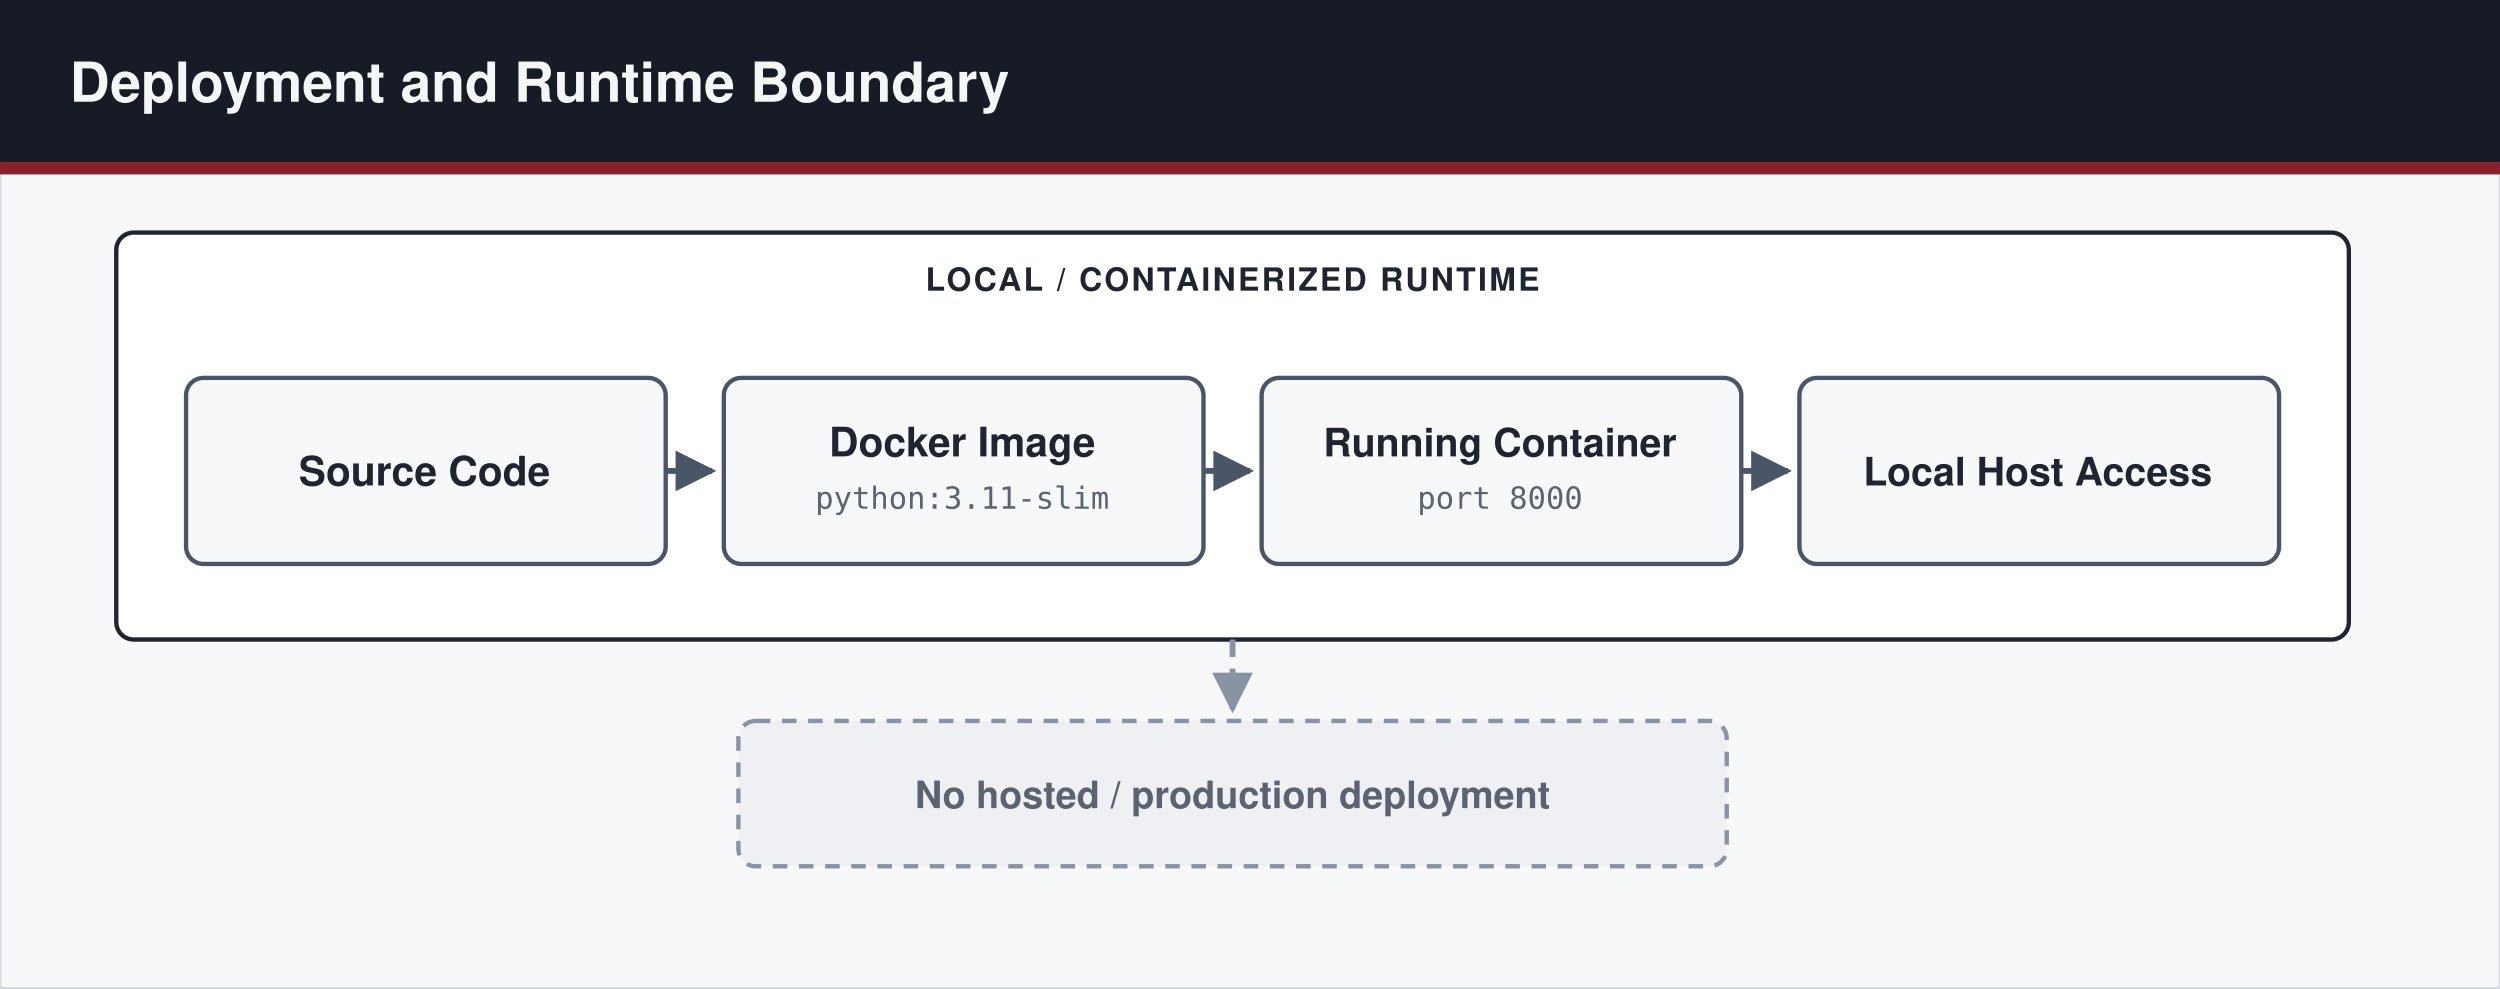
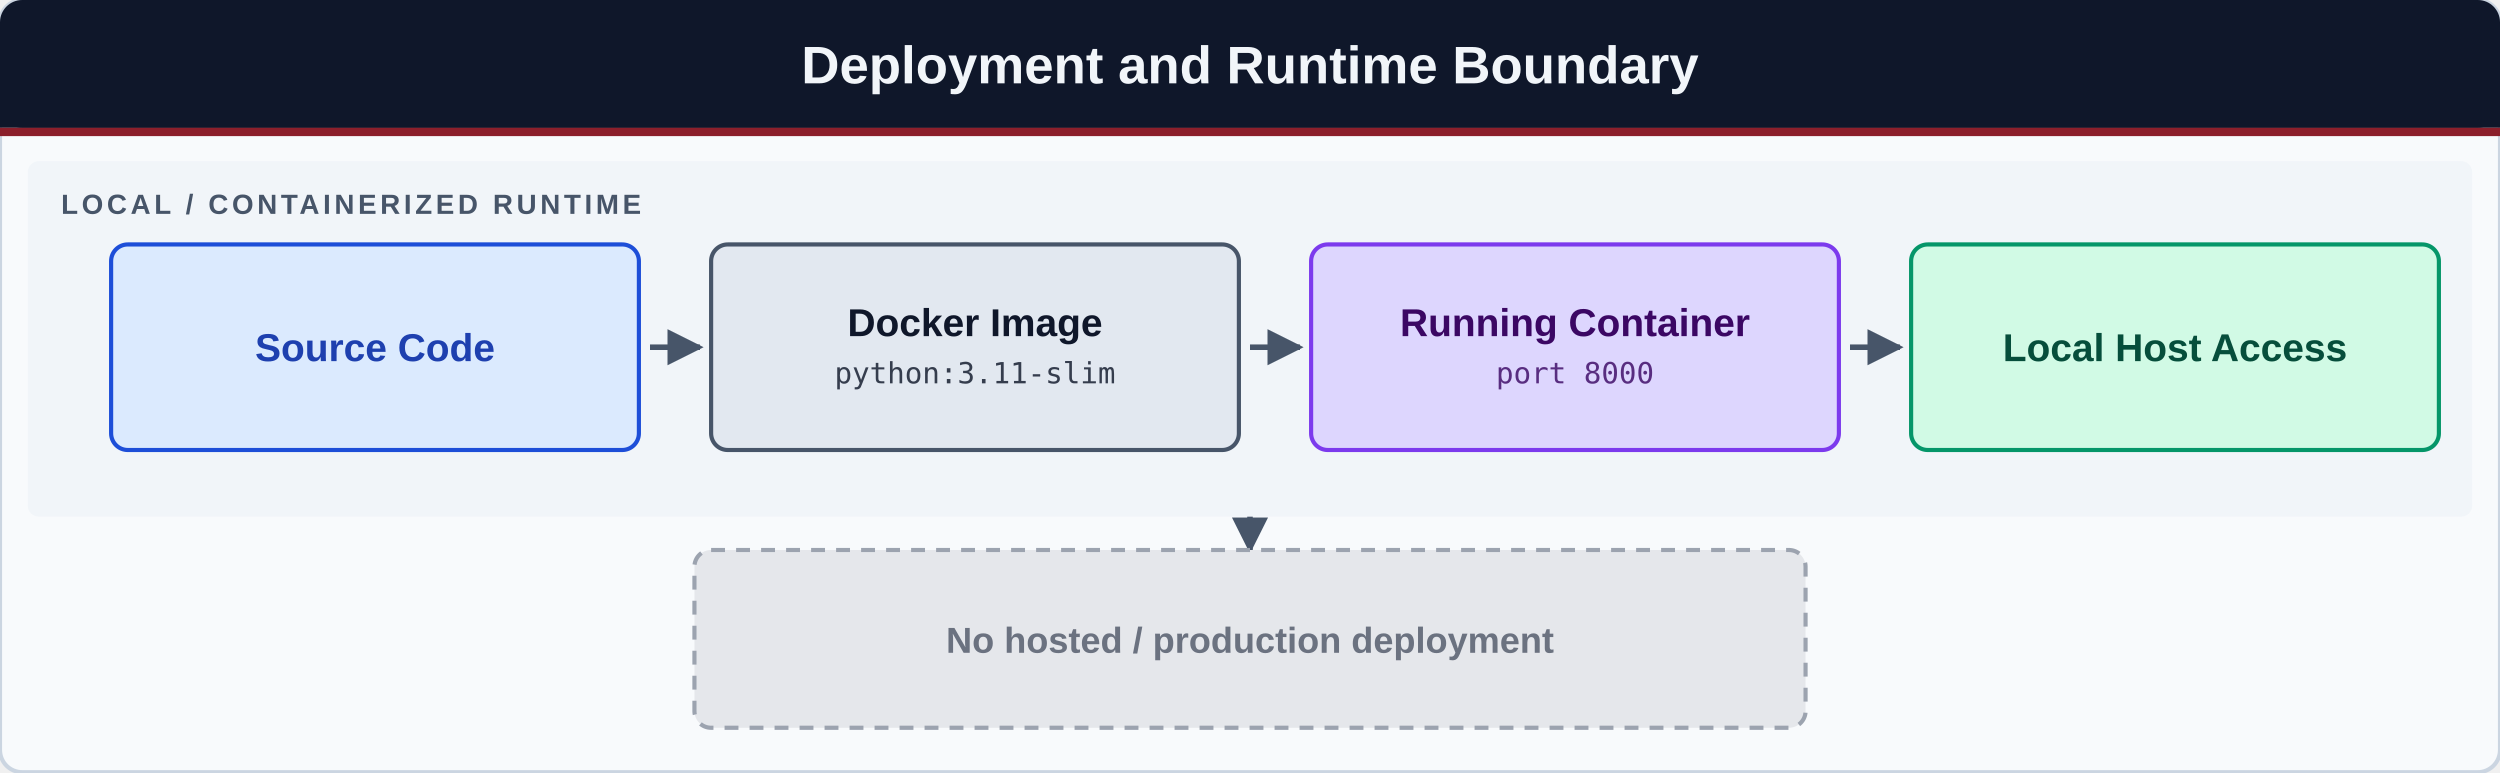
- <svg xmlns="http://www.w3.org/2000/svg" viewBox="0 0 860 340" width="860" height="340" role="img" aria-labelledby="d5title d5desc">
+ <svg xmlns="http://www.w3.org/2000/svg" viewBox="0 0 900 278" width="900" height="278" role="img" aria-labelledby="d5title d5desc">
  <defs>
-     <marker id="d5-arrow" viewBox="0 0 10 10" refX="9" refY="5" markerWidth="7" markerHeight="7" orient="auto-start-reverse">
-       <path d="M0,0 L10,5 L0,10 z" fill="#4a5568" />
-     </marker>
-     <marker id="d5-arrow-muted" viewBox="0 0 10 10" refX="9" refY="5" markerWidth="7" markerHeight="7" orient="auto-start-reverse">
-       <path d="M0,0 L10,5 L0,10 z" fill="#8a93a3" />
+     <marker id="d5-ah" viewBox="0 0 10 10" refX="9" refY="5" markerWidth="6.5" markerHeight="6.5" orient="auto">
+       <polygon points="0,0 10,5 0,10" fill="#475569" />
    </marker>
  </defs>
-   <rect x="0" y="0" width="860" height="340" fill="#f7f8fa" stroke="#d7dbe1" stroke-width="1" />
-   <rect x="0" y="0" width="860" height="56" fill="#161b26" />
-   <text x="24" y="35" font-family="Segoe UI, Helvetica, Arial, sans-serif" font-size="19" font-weight="600" fill="#f5f6f8">Deployment and Runtime Boundary</text>
-   <rect x="0" y="56" width="860" height="4" fill="#8c1f2b" />
-   <rect x="40" y="80" width="768" height="140" rx="6" fill="#ffffff" stroke="#1f2430" stroke-width="1.5" />
-   <text x="424" y="100" text-anchor="middle" font-family="Segoe UI, Helvetica, Arial, sans-serif" font-size="11" font-weight="700" letter-spacing="0.8" fill="#1f2430">LOCAL / CONTAINERIZED RUNTIME</text>
-   <rect x="64" y="130" width="165" height="64" rx="6" fill="#f7f8fa" stroke="#4a5568" stroke-width="1.5" />
-   <text x="146" y="167" text-anchor="middle" font-family="Segoe UI, Helvetica, Arial, sans-serif" font-size="14" font-weight="600" fill="#1f2430">Source Code</text>
-   <rect x="249" y="130" width="165" height="64" rx="6" fill="#f7f8fa" stroke="#4a5568" stroke-width="1.5" />
-   <text x="331" y="157" text-anchor="middle" font-family="Segoe UI, Helvetica, Arial, sans-serif" font-size="14" font-weight="600" fill="#1f2430">Docker Image</text>
-   <text x="331" y="175" text-anchor="middle" font-family="Consolas, Menlo, monospace" font-size="10.5" fill="#5b6370">python:3.11-slim</text>
-   <rect x="434" y="130" width="165" height="64" rx="6" fill="#f7f8fa" stroke="#4a5568" stroke-width="1.5" />
-   <text x="516" y="157" text-anchor="middle" font-family="Segoe UI, Helvetica, Arial, sans-serif" font-size="13.5" font-weight="600" fill="#1f2430">Running Container</text>
-   <text x="516" y="175" text-anchor="middle" font-family="Consolas, Menlo, monospace" font-size="10.5" fill="#5b6370">port 8000</text>
-   <rect x="619" y="130" width="165" height="64" rx="6" fill="#f7f8fa" stroke="#4a5568" stroke-width="1.5" />
-   <text x="701" y="167" text-anchor="middle" font-family="Segoe UI, Helvetica, Arial, sans-serif" font-size="13.5" font-weight="600" fill="#1f2430">Local Host Access</text>
-   <line x1="229" y1="162" x2="245" y2="162" stroke="#4a5568" stroke-width="2" marker-end="url(#d5-arrow)" />
-   <line x1="414" y1="162" x2="430" y2="162" stroke="#4a5568" stroke-width="2" marker-end="url(#d5-arrow)" />
-   <line x1="599" y1="162" x2="615" y2="162" stroke="#4a5568" stroke-width="2" marker-end="url(#d5-arrow)" />
-   <line x1="424" y1="220" x2="424" y2="244" stroke="#8a93a3" stroke-width="2" stroke-dasharray="6,4" marker-end="url(#d5-arrow-muted)" />
-   <rect x="254" y="248" width="340" height="50" rx="6" fill="#eef0f3" stroke="#8a93a3" stroke-width="1.5" stroke-dasharray="5,4" />
-   <text x="424" y="278" text-anchor="middle" font-family="Segoe UI, Helvetica, Arial, sans-serif" font-size="13" font-weight="600" fill="#5b6370">No hosted / production deployment</text>
+   <rect x="0" y="0" width="900" height="278" rx="8" fill="#F8FAFC" stroke="#CBD5E1" stroke-width="1.5" />
+   <rect x="0" y="0" width="900" height="46" rx="8" fill="#0F172A" />
+   <rect x="0" y="34" width="900" height="12" fill="#0F172A" />
+   <rect x="0" y="46" width="900" height="3" fill="#8C1F2B" />
+   <text x="450" y="30" text-anchor="middle" font-family="'Segoe UI','Helvetica Neue',Arial,sans-serif" font-size="19" font-weight="700" fill="#F1F5F9">Deployment and Runtime Boundary</text>
+   <rect x="10" y="58" width="880" height="128" rx="4" fill="#F1F5F9" />
+   <text x="22" y="77" font-family="'Segoe UI','Helvetica Neue',Arial,sans-serif" font-size="10" font-weight="700" fill="#475569" letter-spacing="1.3">LOCAL / CONTAINERIZED RUNTIME</text>
+   <rect x="40" y="88" width="190" height="74" rx="6" fill="#DBEAFE" stroke="#1D4ED8" stroke-width="1.5" />
+   <text x="135" y="130" text-anchor="middle" font-family="'Segoe UI','Helvetica Neue',Arial,sans-serif" font-size="14" font-weight="700" fill="#1E40AF">Source Code</text>
+   <rect x="256" y="88" width="190" height="74" rx="6" fill="#E2E8F0" stroke="#475569" stroke-width="1.5" />
+   <text x="351" y="121" text-anchor="middle" font-family="'Segoe UI','Helvetica Neue',Arial,sans-serif" font-size="14" font-weight="700" fill="#0F172A">Docker Image</text>
+   <text x="351" y="138" text-anchor="middle" font-family="Consolas,Menlo,monospace" font-size="10.5" fill="#0F172A" opacity="0.82">python:3.11-slim</text>
+   <rect x="472" y="88" width="190" height="74" rx="6" fill="#DDD6FE" stroke="#7C3AED" stroke-width="1.5" />
+   <text x="567" y="121" text-anchor="middle" font-family="'Segoe UI','Helvetica Neue',Arial,sans-serif" font-size="14" font-weight="700" fill="#3B0764">Running Container</text>
+   <text x="567" y="138" text-anchor="middle" font-family="Consolas,Menlo,monospace" font-size="10.5" fill="#3B0764" opacity="0.82">port 8000</text>
+   <rect x="688" y="88" width="190" height="74" rx="6" fill="#D1FAE5" stroke="#059669" stroke-width="1.5" />
+   <text x="783" y="130" text-anchor="middle" font-family="'Segoe UI','Helvetica Neue',Arial,sans-serif" font-size="14" font-weight="700" fill="#064E3B">Local Host Access</text>
+   <line x1="234" y1="125" x2="252" y2="125" stroke="#475569" stroke-width="2" marker-end="url(#d5-ah)" />
+   <line x1="450" y1="125" x2="468" y2="125" stroke="#475569" stroke-width="2" marker-end="url(#d5-ah)" />
+   <line x1="666" y1="125" x2="684" y2="125" stroke="#475569" stroke-width="2" marker-end="url(#d5-ah)" />
+   <line x1="450" y1="186" x2="450" y2="198" stroke="#475569" stroke-width="2" stroke-dasharray="6,3" marker-end="url(#d5-ah)" />
+   <rect x="250" y="198" width="400" height="64" rx="6" fill="#E5E7EB" stroke="#9CA3AF" stroke-width="1.5" stroke-dasharray="5,4" />
+   <text x="450" y="235" text-anchor="middle" font-family="'Segoe UI','Helvetica Neue',Arial,sans-serif" font-size="13" font-weight="700" fill="#6B7280">No hosted / production deployment</text>
</svg>
